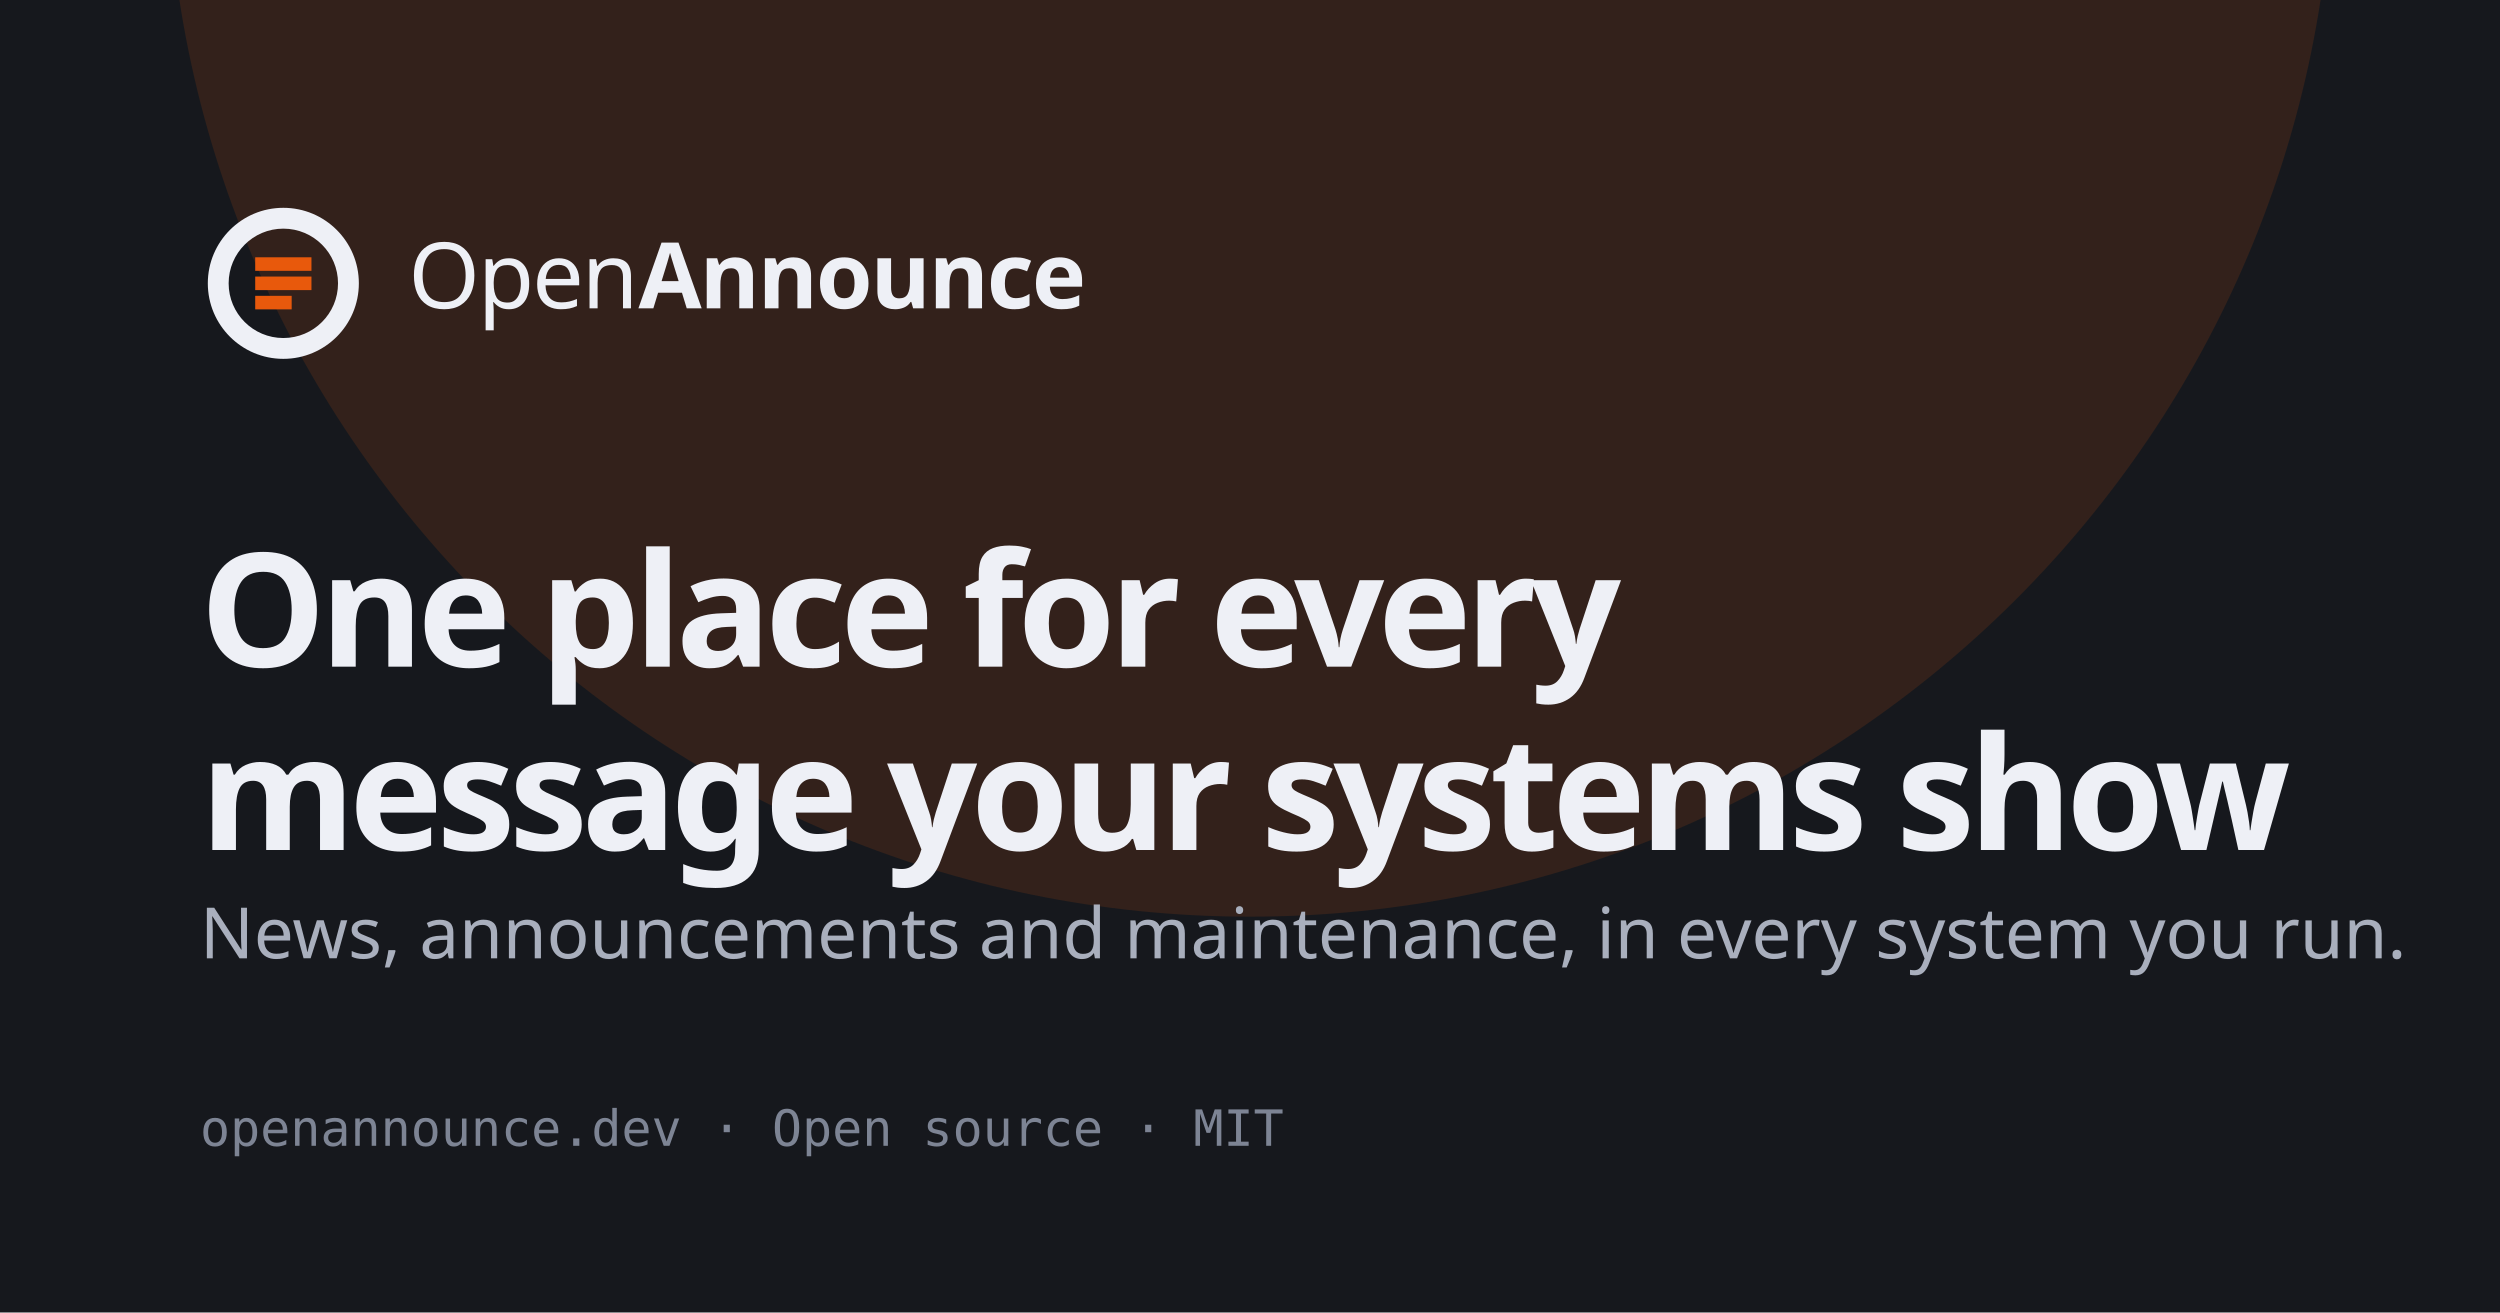
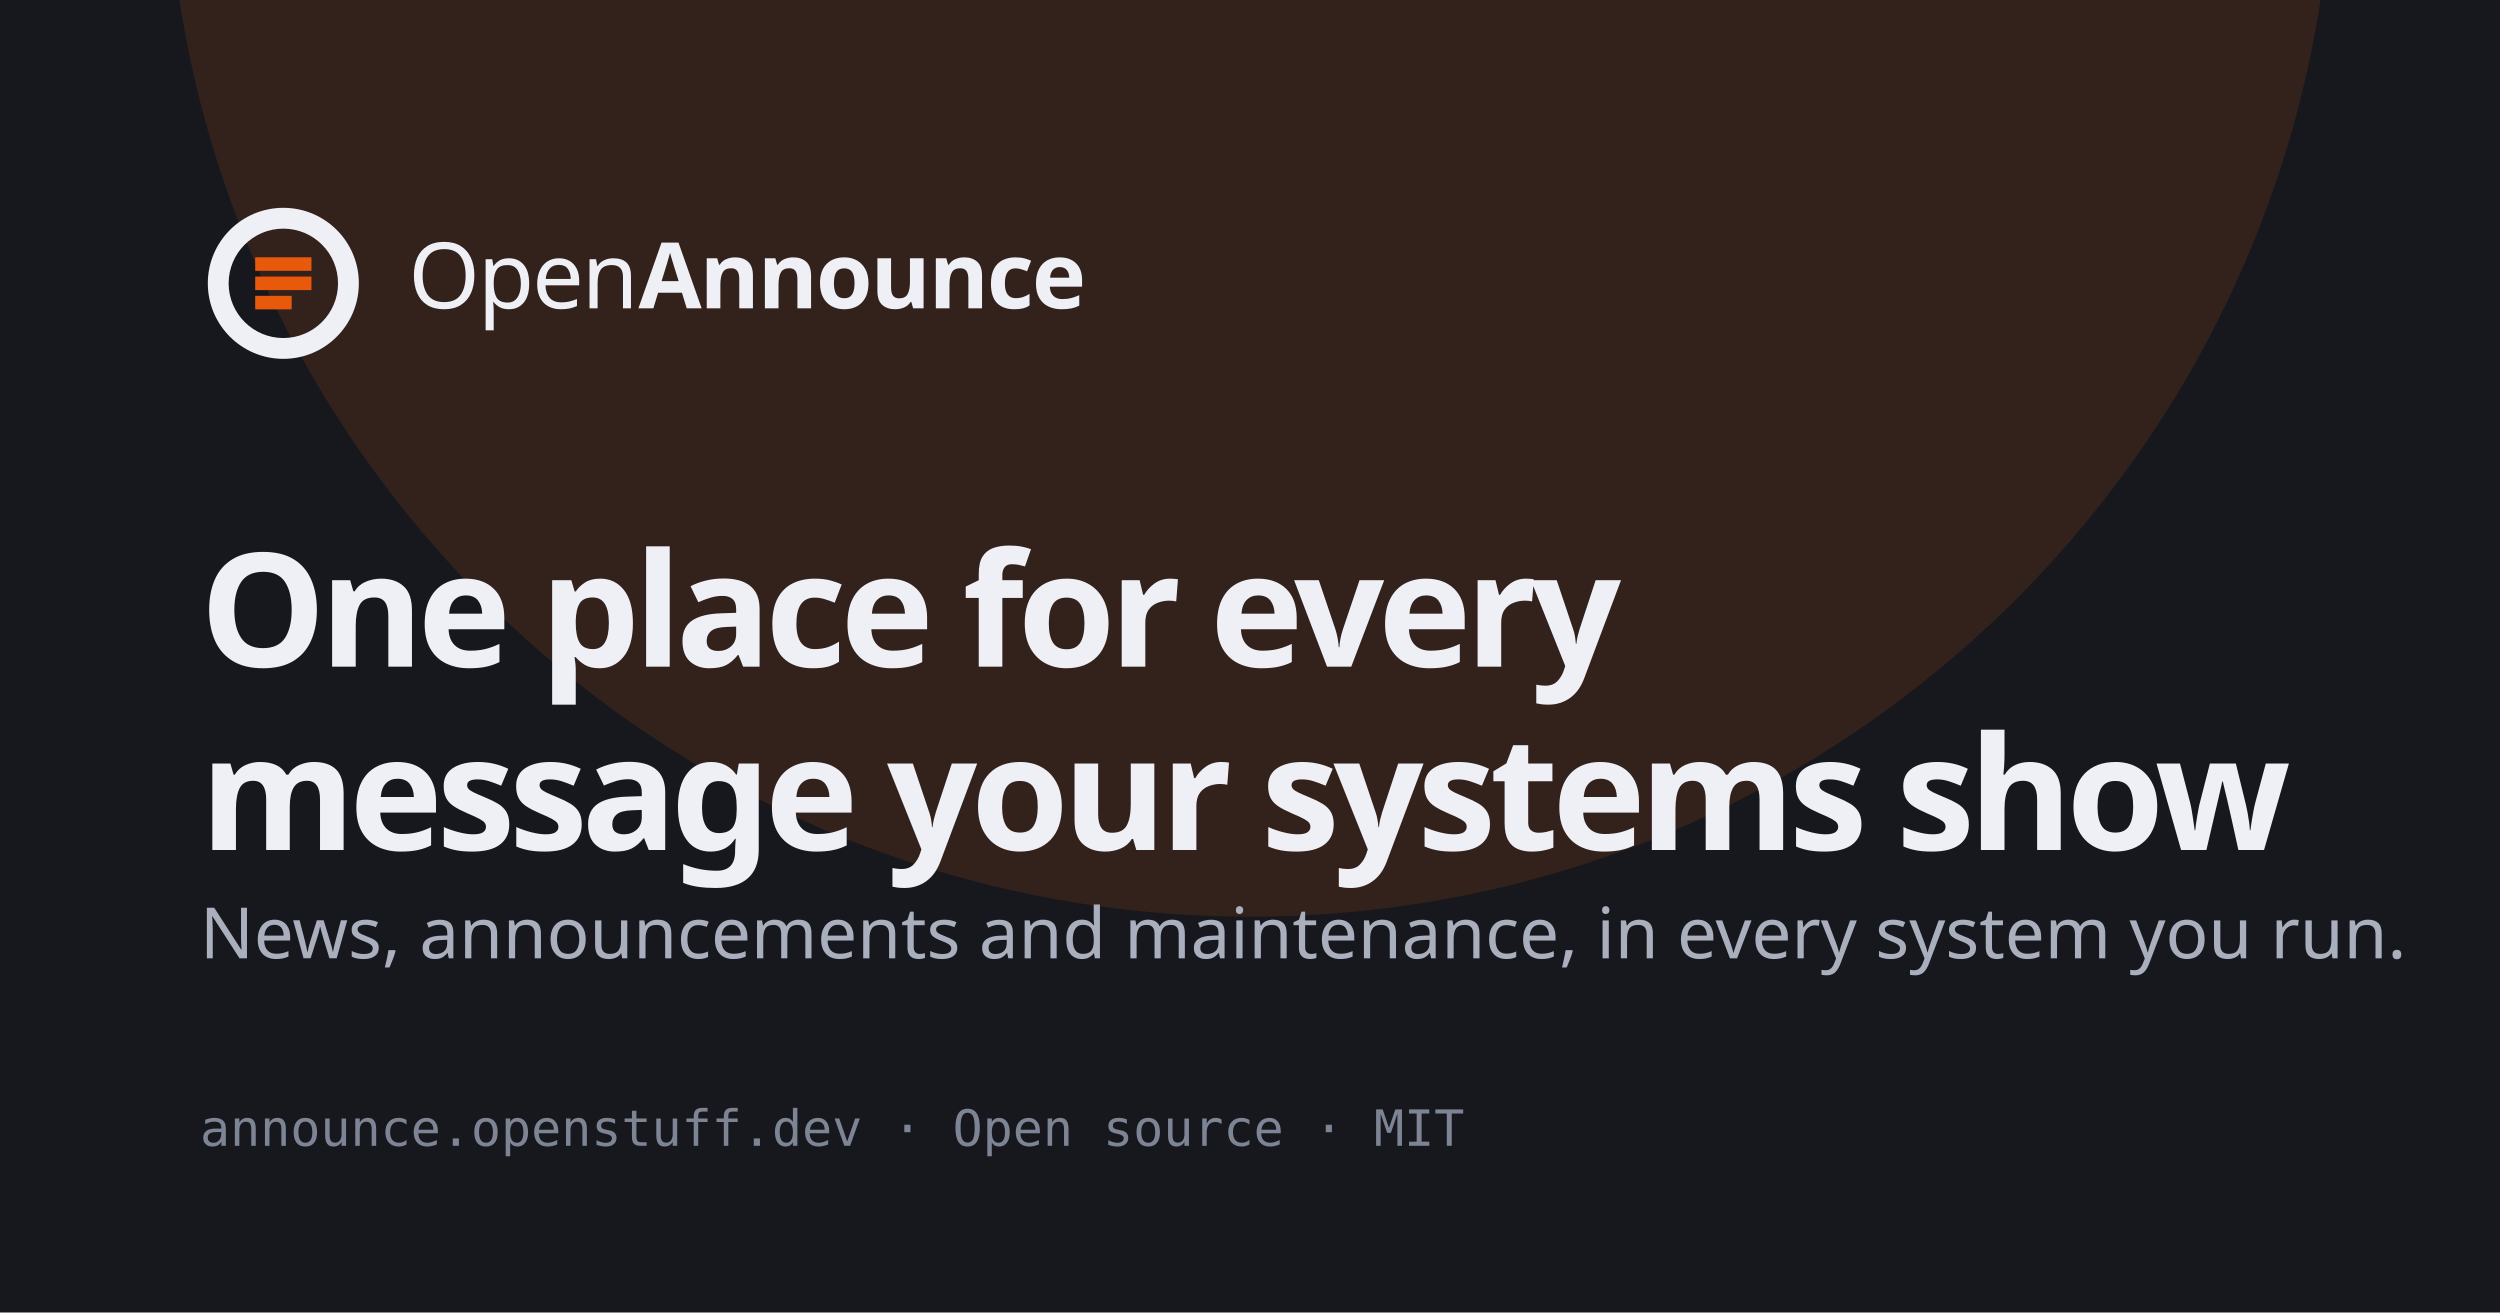
<svg xmlns="http://www.w3.org/2000/svg" viewBox="0 0 1200 630" width="1200" height="630">
  <rect width="1200" height="630" fill="#16181d" />
  <circle cx="600" cy="-80" r="520" fill="#e8590c" opacity="0.14" />
  <g transform="translate(96 96) scale(2.5)" fill="#eef0f6">
    <path fill-rule="evenodd" d="M16 1.5a14.5 14.5 0 1 0 0 29a14.5 14.5 0 1 0 0-29Zm0 4a10.5 10.5 0 1 1 0 21a10.5 10.5 0 1 1 0-21Z" />
    <path fill="#e8590c" d="M10.6 11h10.8v2.6H10.6ZM10.6 14.7h10.8v2.6H10.6ZM10.6 18.4h7v2.6h-7Z" />
  </g>
  <text x="196" y="148" fill="#eef0f6" font-family="Geist, system-ui, sans-serif" font-size="44" font-weight="500" letter-spacing="-1">Open<tspan font-weight="700">Announce</tspan>
  </text>
  <text x="96" y="320" fill="#eef0f6" font-family="Geist, system-ui, sans-serif" font-size="76" font-weight="600" letter-spacing="-3">
    <tspan x="96">One place for every</tspan>
    <tspan x="96" dy="88">message your systems show</tspan>
  </text>
  <text x="96" y="460" fill="#a9afbd" font-family="Geist, system-ui, sans-serif" font-size="34">News, announcements and maintenance, in every system you run.</text>
-   <text x="96" y="550" fill="#7d8494" font-family="Geist Mono, ui-monospace, monospace" font-size="24">openannounce.dev · Open source · MIT</text>
+   <text x="96" y="550" fill="#7d8494" font-family="Geist Mono, ui-monospace, monospace" font-size="24">announce.openstuff.dev · Open source · MIT</text>
</svg>
